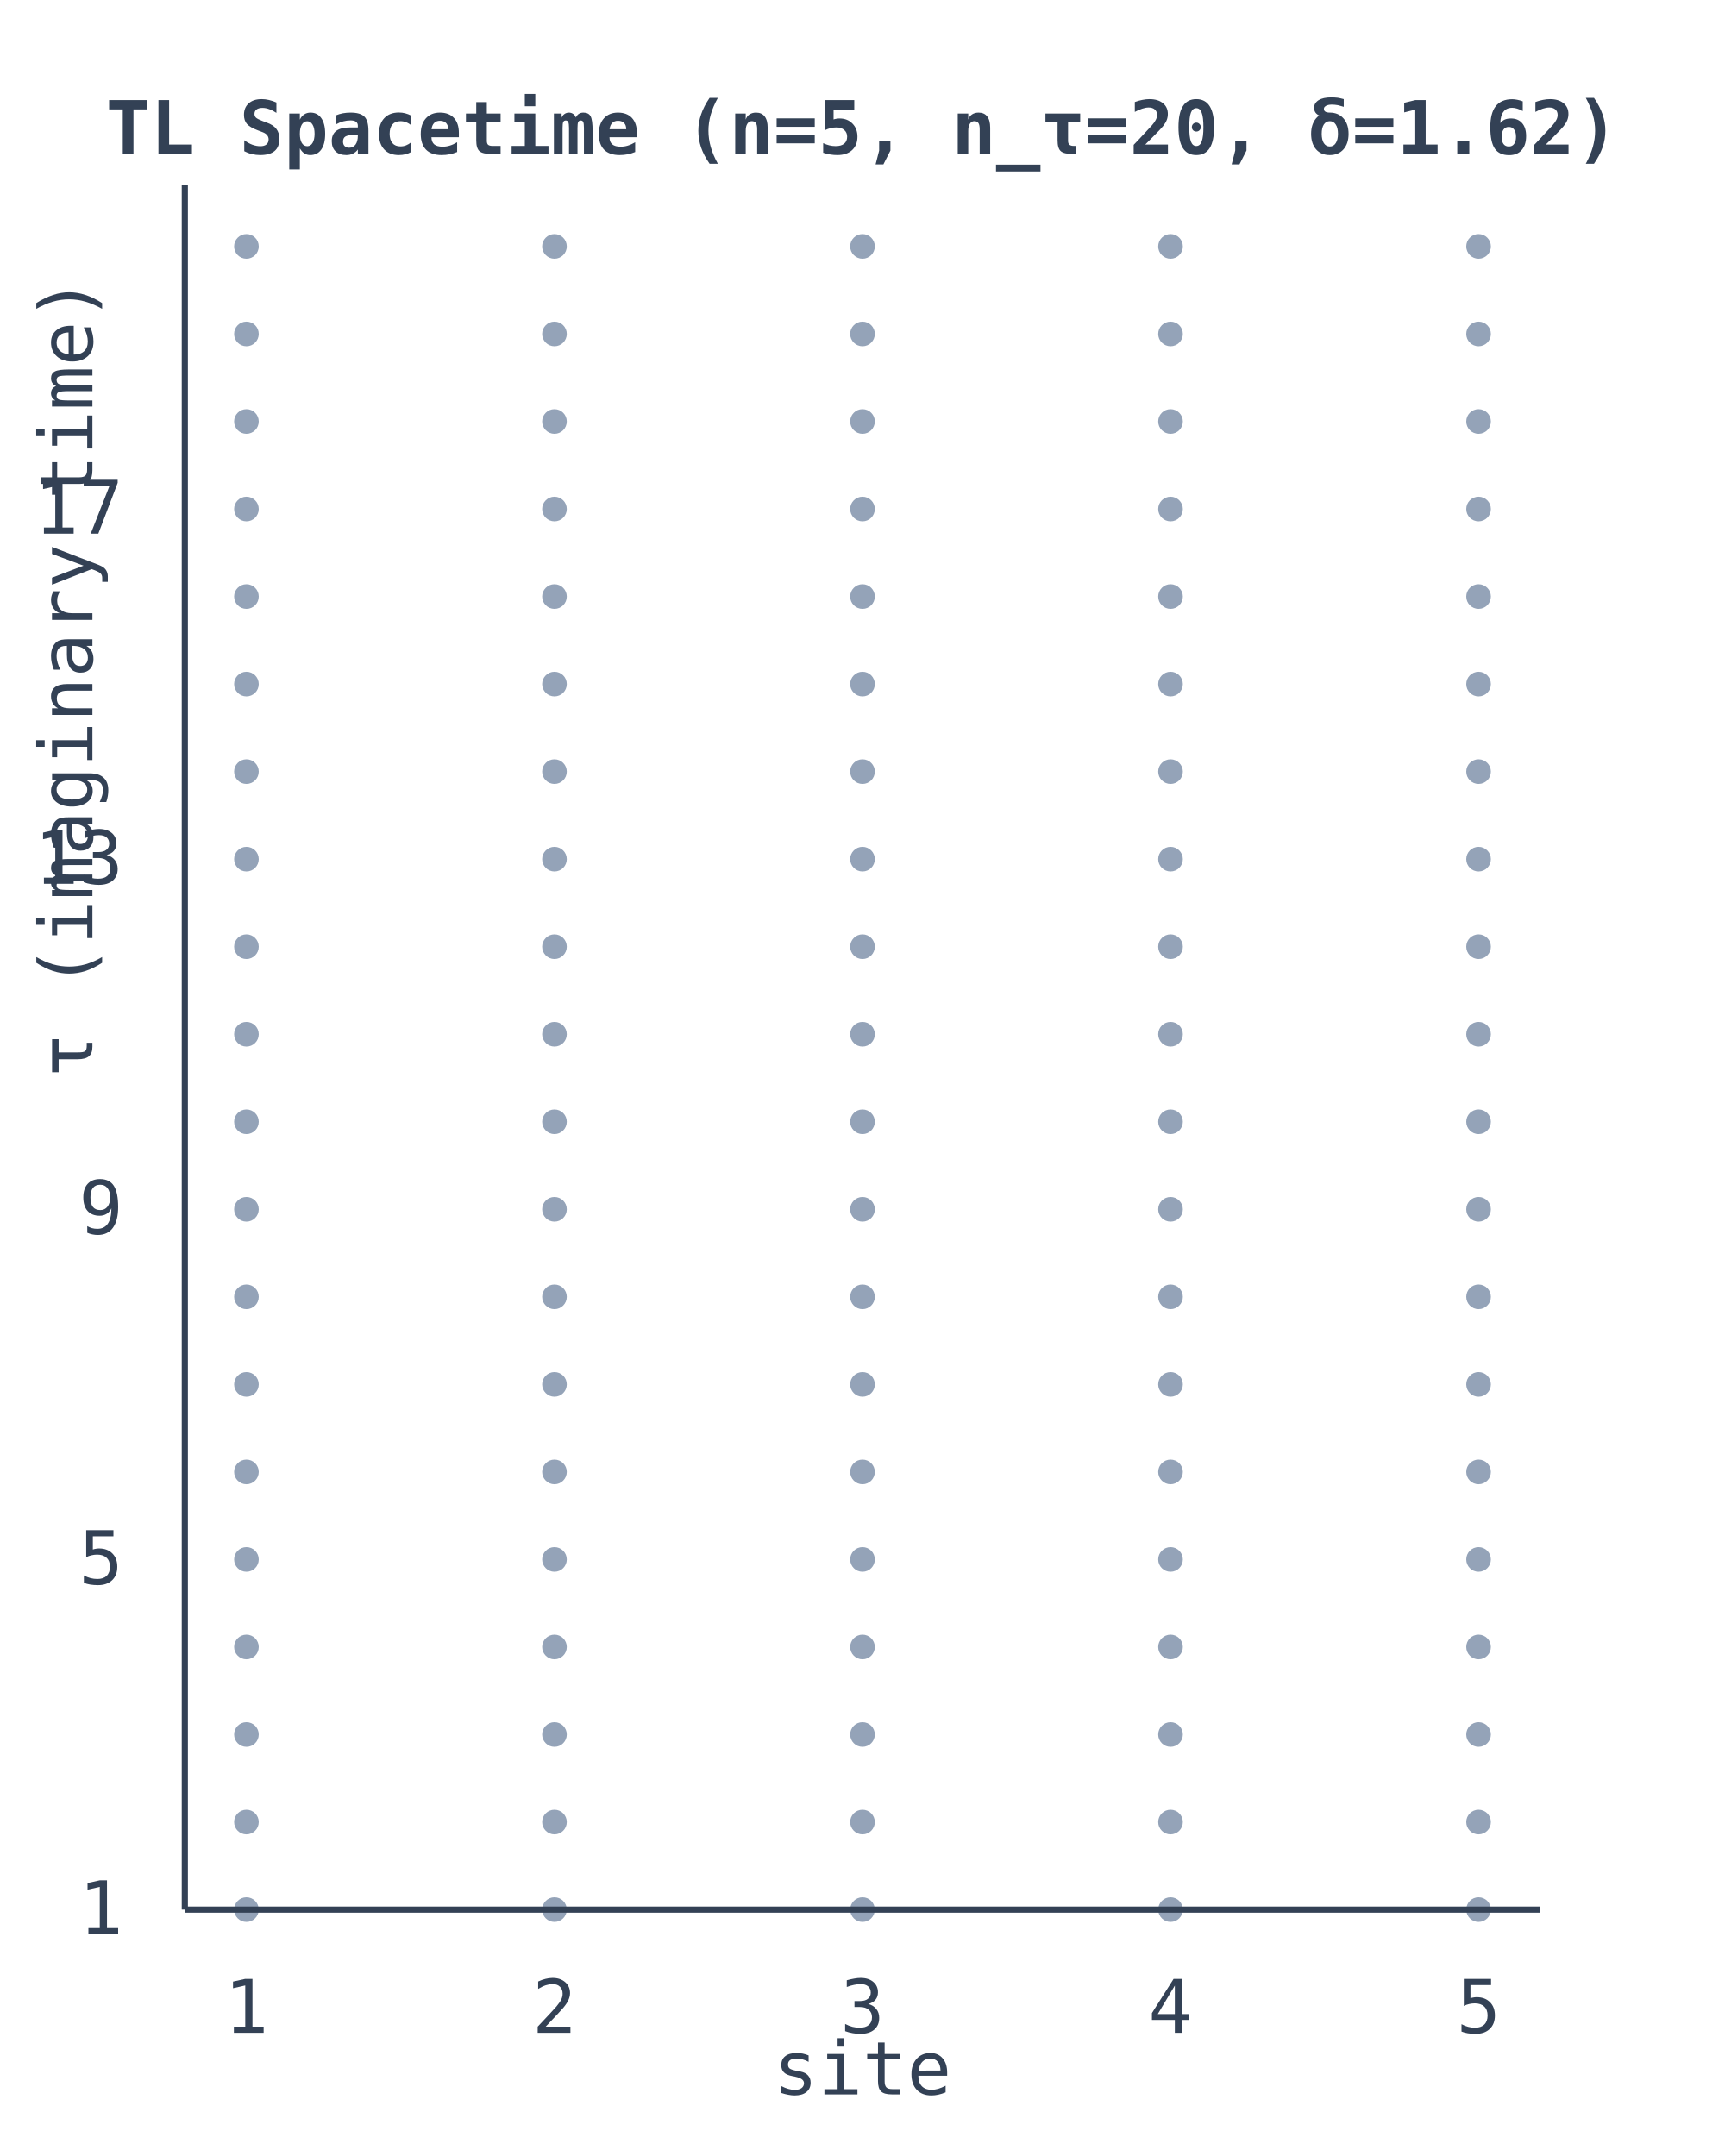
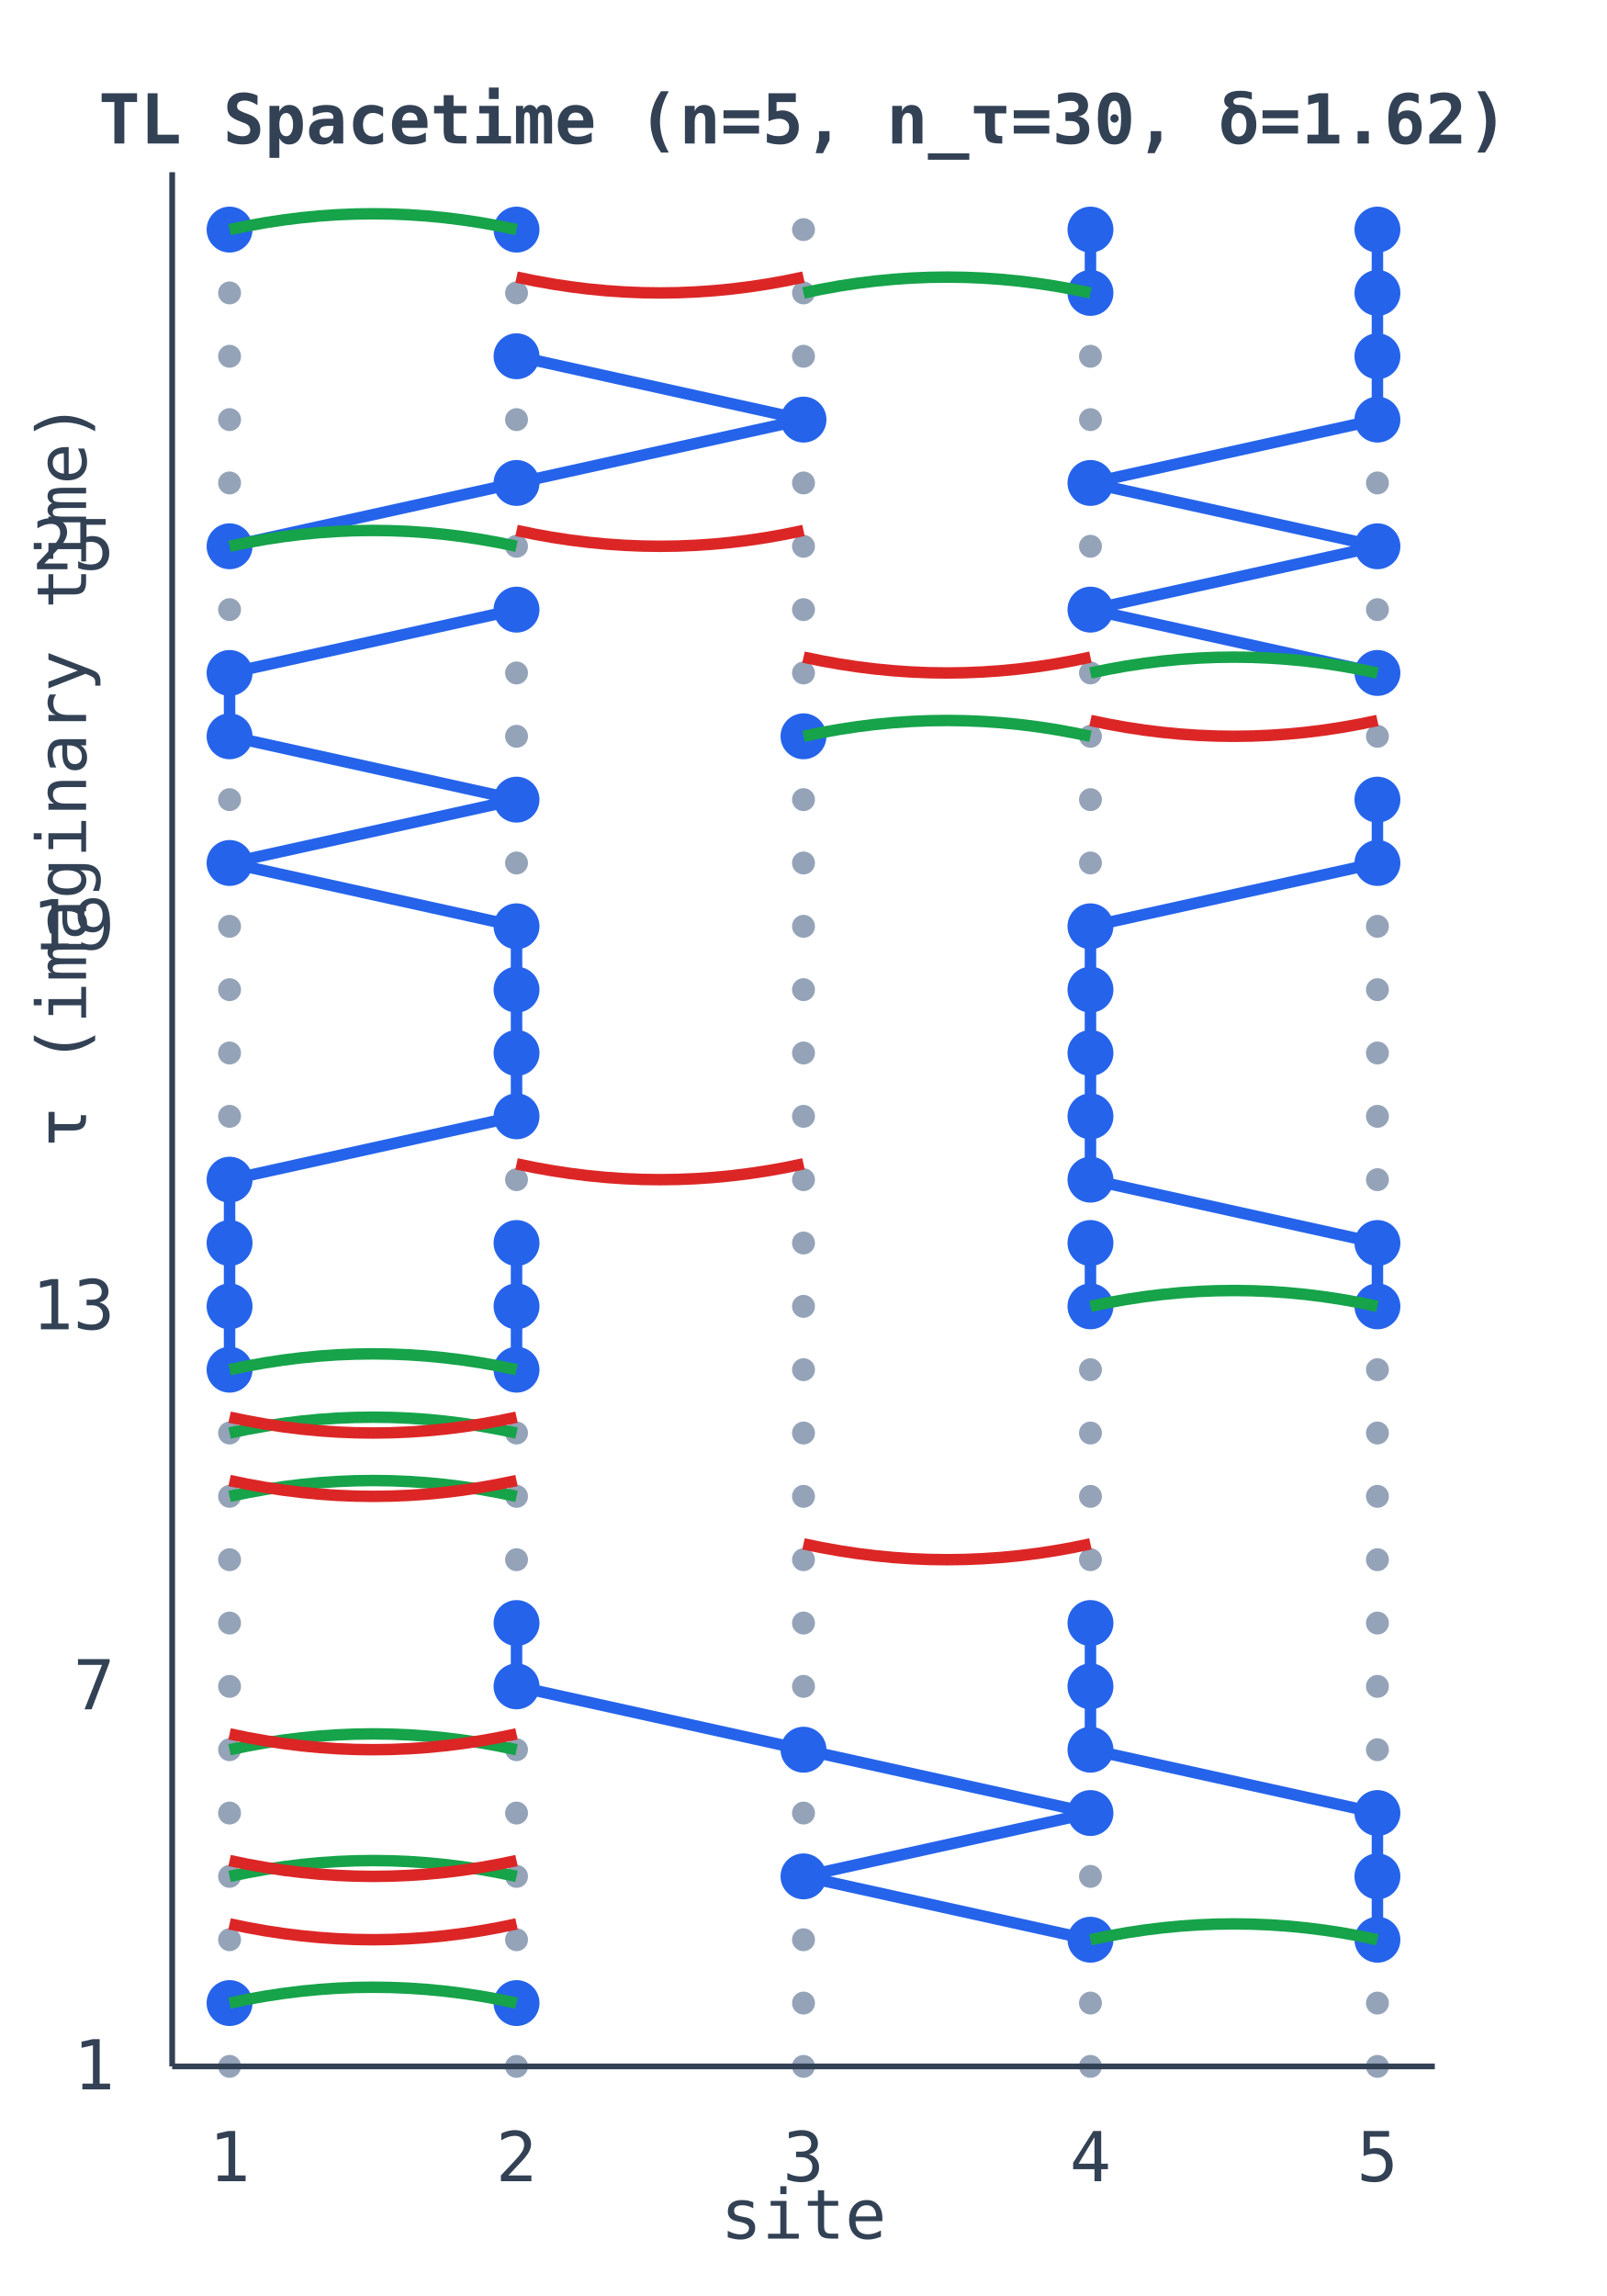
- <svg xmlns="http://www.w3.org/2000/svg" width="280" height="350" viewBox="0 0 280 350">
+ <svg xmlns="http://www.w3.org/2000/svg" width="280" height="400" viewBox="0 0 280 400">
  <style>
    .worldline { stroke: #2563eb; stroke-width: 2; fill: none; }
    .site-dot { fill: #94a3b8; }
    .worldline-dot { fill: #2563eb; }
    .vertex-cup { fill: none; stroke: #16a34a; stroke-width: 2; }
    .vertex-cap { fill: none; stroke: #dc2626; stroke-width: 2; }
    .axis { stroke: #334155; stroke-width: 1; }
    .label { font-family: monospace; font-size: 12px; fill: #334155; }
  </style>
  <rect width="100%" height="100%" fill="white" />
-   <circle cx="40.0" cy="310.0" r="2" class="site-dot" />
-   <circle cx="90.0" cy="310.0" r="2" class="site-dot" />
-   <circle cx="140.0" cy="310.0" r="2" class="site-dot" />
-   <circle cx="190.0" cy="310.0" r="2" class="site-dot" />
-   <circle cx="240.0" cy="310.0" r="2" class="site-dot" />
-   <circle cx="40.0" cy="295.789" r="2" class="site-dot" />
-   <circle cx="90.0" cy="295.789" r="2" class="site-dot" />
-   <circle cx="140.0" cy="295.789" r="2" class="site-dot" />
-   <circle cx="190.0" cy="295.789" r="2" class="site-dot" />
-   <circle cx="240.0" cy="295.789" r="2" class="site-dot" />
-   <circle cx="40.0" cy="281.579" r="2" class="site-dot" />
-   <circle cx="90.0" cy="281.579" r="2" class="site-dot" />
-   <circle cx="140.0" cy="281.579" r="2" class="site-dot" />
-   <circle cx="190.0" cy="281.579" r="2" class="site-dot" />
-   <circle cx="240.0" cy="281.579" r="2" class="site-dot" />
-   <circle cx="40.0" cy="267.368" r="2" class="site-dot" />
-   <circle cx="90.0" cy="267.368" r="2" class="site-dot" />
-   <circle cx="140.0" cy="267.368" r="2" class="site-dot" />
-   <circle cx="190.0" cy="267.368" r="2" class="site-dot" />
-   <circle cx="240.0" cy="267.368" r="2" class="site-dot" />
-   <circle cx="40.0" cy="253.158" r="2" class="site-dot" />
-   <circle cx="90.0" cy="253.158" r="2" class="site-dot" />
-   <circle cx="140.0" cy="253.158" r="2" class="site-dot" />
-   <circle cx="190.0" cy="253.158" r="2" class="site-dot" />
-   <circle cx="240.0" cy="253.158" r="2" class="site-dot" />
-   <circle cx="40.0" cy="238.947" r="2" class="site-dot" />
-   <circle cx="90.0" cy="238.947" r="2" class="site-dot" />
-   <circle cx="140.0" cy="238.947" r="2" class="site-dot" />
-   <circle cx="190.0" cy="238.947" r="2" class="site-dot" />
-   <circle cx="240.0" cy="238.947" r="2" class="site-dot" />
-   <circle cx="40.0" cy="224.737" r="2" class="site-dot" />
-   <circle cx="90.0" cy="224.737" r="2" class="site-dot" />
-   <circle cx="140.0" cy="224.737" r="2" class="site-dot" />
-   <circle cx="190.0" cy="224.737" r="2" class="site-dot" />
-   <circle cx="240.0" cy="224.737" r="2" class="site-dot" />
-   <circle cx="40.0" cy="210.526" r="2" class="site-dot" />
-   <circle cx="90.0" cy="210.526" r="2" class="site-dot" />
-   <circle cx="140.0" cy="210.526" r="2" class="site-dot" />
-   <circle cx="190.0" cy="210.526" r="2" class="site-dot" />
-   <circle cx="240.0" cy="210.526" r="2" class="site-dot" />
-   <circle cx="40.0" cy="196.316" r="2" class="site-dot" />
-   <circle cx="90.0" cy="196.316" r="2" class="site-dot" />
-   <circle cx="140.0" cy="196.316" r="2" class="site-dot" />
-   <circle cx="190.0" cy="196.316" r="2" class="site-dot" />
-   <circle cx="240.0" cy="196.316" r="2" class="site-dot" />
-   <circle cx="40.0" cy="182.105" r="2" class="site-dot" />
-   <circle cx="90.0" cy="182.105" r="2" class="site-dot" />
-   <circle cx="140.0" cy="182.105" r="2" class="site-dot" />
-   <circle cx="190.0" cy="182.105" r="2" class="site-dot" />
-   <circle cx="240.0" cy="182.105" r="2" class="site-dot" />
-   <circle cx="40.0" cy="167.895" r="2" class="site-dot" />
-   <circle cx="90.0" cy="167.895" r="2" class="site-dot" />
-   <circle cx="140.0" cy="167.895" r="2" class="site-dot" />
-   <circle cx="190.0" cy="167.895" r="2" class="site-dot" />
-   <circle cx="240.0" cy="167.895" r="2" class="site-dot" />
-   <circle cx="40.0" cy="153.684" r="2" class="site-dot" />
-   <circle cx="90.0" cy="153.684" r="2" class="site-dot" />
-   <circle cx="140.0" cy="153.684" r="2" class="site-dot" />
-   <circle cx="190.0" cy="153.684" r="2" class="site-dot" />
-   <circle cx="240.0" cy="153.684" r="2" class="site-dot" />
-   <circle cx="40.0" cy="139.474" r="2" class="site-dot" />
-   <circle cx="90.0" cy="139.474" r="2" class="site-dot" />
-   <circle cx="140.0" cy="139.474" r="2" class="site-dot" />
-   <circle cx="190.0" cy="139.474" r="2" class="site-dot" />
-   <circle cx="240.0" cy="139.474" r="2" class="site-dot" />
-   <circle cx="40.0" cy="125.263" r="2" class="site-dot" />
-   <circle cx="90.0" cy="125.263" r="2" class="site-dot" />
-   <circle cx="140.0" cy="125.263" r="2" class="site-dot" />
-   <circle cx="190.0" cy="125.263" r="2" class="site-dot" />
-   <circle cx="240.0" cy="125.263" r="2" class="site-dot" />
-   <circle cx="40.0" cy="111.053" r="2" class="site-dot" />
-   <circle cx="90.0" cy="111.053" r="2" class="site-dot" />
-   <circle cx="140.0" cy="111.053" r="2" class="site-dot" />
-   <circle cx="190.0" cy="111.053" r="2" class="site-dot" />
-   <circle cx="240.0" cy="111.053" r="2" class="site-dot" />
-   <circle cx="40.0" cy="96.842" r="2" class="site-dot" />
-   <circle cx="90.0" cy="96.842" r="2" class="site-dot" />
-   <circle cx="140.0" cy="96.842" r="2" class="site-dot" />
-   <circle cx="190.0" cy="96.842" r="2" class="site-dot" />
-   <circle cx="240.0" cy="96.842" r="2" class="site-dot" />
-   <circle cx="40.0" cy="82.632" r="2" class="site-dot" />
-   <circle cx="90.0" cy="82.632" r="2" class="site-dot" />
-   <circle cx="140.0" cy="82.632" r="2" class="site-dot" />
-   <circle cx="190.0" cy="82.632" r="2" class="site-dot" />
-   <circle cx="240.0" cy="82.632" r="2" class="site-dot" />
-   <circle cx="40.0" cy="68.421" r="2" class="site-dot" />
-   <circle cx="90.0" cy="68.421" r="2" class="site-dot" />
-   <circle cx="140.0" cy="68.421" r="2" class="site-dot" />
-   <circle cx="190.0" cy="68.421" r="2" class="site-dot" />
-   <circle cx="240.0" cy="68.421" r="2" class="site-dot" />
-   <circle cx="40.0" cy="54.211" r="2" class="site-dot" />
-   <circle cx="90.0" cy="54.211" r="2" class="site-dot" />
-   <circle cx="140.0" cy="54.211" r="2" class="site-dot" />
-   <circle cx="190.0" cy="54.211" r="2" class="site-dot" />
-   <circle cx="240.0" cy="54.211" r="2" class="site-dot" />
+   <circle cx="40.0" cy="360.0" r="2" class="site-dot" />
+   <circle cx="90.0" cy="360.0" r="2" class="site-dot" />
+   <circle cx="140.0" cy="360.0" r="2" class="site-dot" />
+   <circle cx="190.0" cy="360.0" r="2" class="site-dot" />
+   <circle cx="240.0" cy="360.0" r="2" class="site-dot" />
+   <circle cx="40.0" cy="348.966" r="2" class="site-dot" />
+   <circle cx="90.0" cy="348.966" r="2" class="site-dot" />
+   <circle cx="140.0" cy="348.966" r="2" class="site-dot" />
+   <circle cx="190.0" cy="348.966" r="2" class="site-dot" />
+   <circle cx="240.0" cy="348.966" r="2" class="site-dot" />
+   <circle cx="40.0" cy="337.931" r="2" class="site-dot" />
+   <circle cx="90.0" cy="337.931" r="2" class="site-dot" />
+   <circle cx="140.0" cy="337.931" r="2" class="site-dot" />
+   <circle cx="190.0" cy="337.931" r="2" class="site-dot" />
+   <circle cx="240.0" cy="337.931" r="2" class="site-dot" />
+   <circle cx="40.0" cy="326.897" r="2" class="site-dot" />
+   <circle cx="90.0" cy="326.897" r="2" class="site-dot" />
+   <circle cx="140.0" cy="326.897" r="2" class="site-dot" />
+   <circle cx="190.0" cy="326.897" r="2" class="site-dot" />
+   <circle cx="240.0" cy="326.897" r="2" class="site-dot" />
+   <circle cx="40.0" cy="315.862" r="2" class="site-dot" />
+   <circle cx="90.0" cy="315.862" r="2" class="site-dot" />
+   <circle cx="140.0" cy="315.862" r="2" class="site-dot" />
+   <circle cx="190.0" cy="315.862" r="2" class="site-dot" />
+   <circle cx="240.0" cy="315.862" r="2" class="site-dot" />
+   <circle cx="40.0" cy="304.828" r="2" class="site-dot" />
+   <circle cx="90.0" cy="304.828" r="2" class="site-dot" />
+   <circle cx="140.0" cy="304.828" r="2" class="site-dot" />
+   <circle cx="190.0" cy="304.828" r="2" class="site-dot" />
+   <circle cx="240.0" cy="304.828" r="2" class="site-dot" />
+   <circle cx="40.0" cy="293.793" r="2" class="site-dot" />
+   <circle cx="90.0" cy="293.793" r="2" class="site-dot" />
+   <circle cx="140.0" cy="293.793" r="2" class="site-dot" />
+   <circle cx="190.0" cy="293.793" r="2" class="site-dot" />
+   <circle cx="240.0" cy="293.793" r="2" class="site-dot" />
+   <circle cx="40.0" cy="282.759" r="2" class="site-dot" />
+   <circle cx="90.0" cy="282.759" r="2" class="site-dot" />
+   <circle cx="140.0" cy="282.759" r="2" class="site-dot" />
+   <circle cx="190.0" cy="282.759" r="2" class="site-dot" />
+   <circle cx="240.0" cy="282.759" r="2" class="site-dot" />
+   <circle cx="40.0" cy="271.724" r="2" class="site-dot" />
+   <circle cx="90.0" cy="271.724" r="2" class="site-dot" />
+   <circle cx="140.0" cy="271.724" r="2" class="site-dot" />
+   <circle cx="190.0" cy="271.724" r="2" class="site-dot" />
+   <circle cx="240.0" cy="271.724" r="2" class="site-dot" />
+   <circle cx="40.0" cy="260.69" r="2" class="site-dot" />
+   <circle cx="90.0" cy="260.69" r="2" class="site-dot" />
+   <circle cx="140.0" cy="260.69" r="2" class="site-dot" />
+   <circle cx="190.0" cy="260.69" r="2" class="site-dot" />
+   <circle cx="240.0" cy="260.69" r="2" class="site-dot" />
+   <circle cx="40.0" cy="249.655" r="2" class="site-dot" />
+   <circle cx="90.0" cy="249.655" r="2" class="site-dot" />
+   <circle cx="140.0" cy="249.655" r="2" class="site-dot" />
+   <circle cx="190.0" cy="249.655" r="2" class="site-dot" />
+   <circle cx="240.0" cy="249.655" r="2" class="site-dot" />
+   <circle cx="40.0" cy="238.621" r="2" class="site-dot" />
+   <circle cx="90.0" cy="238.621" r="2" class="site-dot" />
+   <circle cx="140.0" cy="238.621" r="2" class="site-dot" />
+   <circle cx="190.0" cy="238.621" r="2" class="site-dot" />
+   <circle cx="240.0" cy="238.621" r="2" class="site-dot" />
+   <circle cx="40.0" cy="227.586" r="2" class="site-dot" />
+   <circle cx="90.0" cy="227.586" r="2" class="site-dot" />
+   <circle cx="140.0" cy="227.586" r="2" class="site-dot" />
+   <circle cx="190.0" cy="227.586" r="2" class="site-dot" />
+   <circle cx="240.0" cy="227.586" r="2" class="site-dot" />
+   <circle cx="40.0" cy="216.552" r="2" class="site-dot" />
+   <circle cx="90.0" cy="216.552" r="2" class="site-dot" />
+   <circle cx="140.0" cy="216.552" r="2" class="site-dot" />
+   <circle cx="190.0" cy="216.552" r="2" class="site-dot" />
+   <circle cx="240.0" cy="216.552" r="2" class="site-dot" />
+   <circle cx="40.0" cy="205.517" r="2" class="site-dot" />
+   <circle cx="90.0" cy="205.517" r="2" class="site-dot" />
+   <circle cx="140.0" cy="205.517" r="2" class="site-dot" />
+   <circle cx="190.0" cy="205.517" r="2" class="site-dot" />
+   <circle cx="240.0" cy="205.517" r="2" class="site-dot" />
+   <circle cx="40.0" cy="194.483" r="2" class="site-dot" />
+   <circle cx="90.0" cy="194.483" r="2" class="site-dot" />
+   <circle cx="140.0" cy="194.483" r="2" class="site-dot" />
+   <circle cx="190.0" cy="194.483" r="2" class="site-dot" />
+   <circle cx="240.0" cy="194.483" r="2" class="site-dot" />
+   <circle cx="40.0" cy="183.448" r="2" class="site-dot" />
+   <circle cx="90.0" cy="183.448" r="2" class="site-dot" />
+   <circle cx="140.0" cy="183.448" r="2" class="site-dot" />
+   <circle cx="190.0" cy="183.448" r="2" class="site-dot" />
+   <circle cx="240.0" cy="183.448" r="2" class="site-dot" />
+   <circle cx="40.0" cy="172.414" r="2" class="site-dot" />
+   <circle cx="90.0" cy="172.414" r="2" class="site-dot" />
+   <circle cx="140.0" cy="172.414" r="2" class="site-dot" />
+   <circle cx="190.0" cy="172.414" r="2" class="site-dot" />
+   <circle cx="240.0" cy="172.414" r="2" class="site-dot" />
+   <circle cx="40.0" cy="161.379" r="2" class="site-dot" />
+   <circle cx="90.0" cy="161.379" r="2" class="site-dot" />
+   <circle cx="140.0" cy="161.379" r="2" class="site-dot" />
+   <circle cx="190.0" cy="161.379" r="2" class="site-dot" />
+   <circle cx="240.0" cy="161.379" r="2" class="site-dot" />
+   <circle cx="40.0" cy="150.345" r="2" class="site-dot" />
+   <circle cx="90.0" cy="150.345" r="2" class="site-dot" />
+   <circle cx="140.0" cy="150.345" r="2" class="site-dot" />
+   <circle cx="190.0" cy="150.345" r="2" class="site-dot" />
+   <circle cx="240.0" cy="150.345" r="2" class="site-dot" />
+   <circle cx="40.0" cy="139.31" r="2" class="site-dot" />
+   <circle cx="90.0" cy="139.31" r="2" class="site-dot" />
+   <circle cx="140.0" cy="139.31" r="2" class="site-dot" />
+   <circle cx="190.0" cy="139.31" r="2" class="site-dot" />
+   <circle cx="240.0" cy="139.31" r="2" class="site-dot" />
+   <circle cx="40.0" cy="128.276" r="2" class="site-dot" />
+   <circle cx="90.0" cy="128.276" r="2" class="site-dot" />
+   <circle cx="140.0" cy="128.276" r="2" class="site-dot" />
+   <circle cx="190.0" cy="128.276" r="2" class="site-dot" />
+   <circle cx="240.0" cy="128.276" r="2" class="site-dot" />
+   <circle cx="40.0" cy="117.241" r="2" class="site-dot" />
+   <circle cx="90.0" cy="117.241" r="2" class="site-dot" />
+   <circle cx="140.0" cy="117.241" r="2" class="site-dot" />
+   <circle cx="190.0" cy="117.241" r="2" class="site-dot" />
+   <circle cx="240.0" cy="117.241" r="2" class="site-dot" />
+   <circle cx="40.0" cy="106.207" r="2" class="site-dot" />
+   <circle cx="90.0" cy="106.207" r="2" class="site-dot" />
+   <circle cx="140.0" cy="106.207" r="2" class="site-dot" />
+   <circle cx="190.0" cy="106.207" r="2" class="site-dot" />
+   <circle cx="240.0" cy="106.207" r="2" class="site-dot" />
+   <circle cx="40.0" cy="95.172" r="2" class="site-dot" />
+   <circle cx="90.0" cy="95.172" r="2" class="site-dot" />
+   <circle cx="140.0" cy="95.172" r="2" class="site-dot" />
+   <circle cx="190.0" cy="95.172" r="2" class="site-dot" />
+   <circle cx="240.0" cy="95.172" r="2" class="site-dot" />
+   <circle cx="40.0" cy="84.138" r="2" class="site-dot" />
+   <circle cx="90.0" cy="84.138" r="2" class="site-dot" />
+   <circle cx="140.0" cy="84.138" r="2" class="site-dot" />
+   <circle cx="190.0" cy="84.138" r="2" class="site-dot" />
+   <circle cx="240.0" cy="84.138" r="2" class="site-dot" />
+   <circle cx="40.0" cy="73.103" r="2" class="site-dot" />
+   <circle cx="90.0" cy="73.103" r="2" class="site-dot" />
+   <circle cx="140.0" cy="73.103" r="2" class="site-dot" />
+   <circle cx="190.0" cy="73.103" r="2" class="site-dot" />
+   <circle cx="240.0" cy="73.103" r="2" class="site-dot" />
+   <circle cx="40.0" cy="62.069" r="2" class="site-dot" />
+   <circle cx="90.0" cy="62.069" r="2" class="site-dot" />
+   <circle cx="140.0" cy="62.069" r="2" class="site-dot" />
+   <circle cx="190.0" cy="62.069" r="2" class="site-dot" />
+   <circle cx="240.0" cy="62.069" r="2" class="site-dot" />
+   <circle cx="40.0" cy="51.034" r="2" class="site-dot" />
+   <circle cx="90.0" cy="51.034" r="2" class="site-dot" />
+   <circle cx="140.0" cy="51.034" r="2" class="site-dot" />
+   <circle cx="190.0" cy="51.034" r="2" class="site-dot" />
+   <circle cx="240.0" cy="51.034" r="2" class="site-dot" />
  <circle cx="40.0" cy="40.0" r="2" class="site-dot" />
  <circle cx="90.0" cy="40.0" r="2" class="site-dot" />
  <circle cx="140.0" cy="40.0" r="2" class="site-dot" />
  <circle cx="190.0" cy="40.0" r="2" class="site-dot" />
  <circle cx="240.0" cy="40.0" r="2" class="site-dot" />
-   <line x1="30" y1="310" x2="250" y2="310" class="axis" />
-   <line x1="30" y1="310" x2="30" y2="30" class="axis" />
-   <text x="140.0" y="340" class="label" text-anchor="middle">site</text>
-   <text x="15" y="175.0" class="label" transform="rotate(-90, 15, 175.0)">τ (imaginary time)</text>
-   <text x="40.0" y="330" class="label" text-anchor="middle">1</text>
-   <text x="90.0" y="330" class="label" text-anchor="middle">2</text>
-   <text x="140.0" y="330" class="label" text-anchor="middle">3</text>
-   <text x="190.0" y="330" class="label" text-anchor="middle">4</text>
-   <text x="240.0" y="330" class="label" text-anchor="middle">5</text>
-   <text x="20" y="314.0" class="label" text-anchor="end">1</text>
-   <text x="20" y="257.158" class="label" text-anchor="end">5</text>
-   <text x="20" y="200.316" class="label" text-anchor="end">9</text>
-   <text x="20" y="143.474" class="label" text-anchor="end">13</text>
-   <text x="20" y="86.632" class="label" text-anchor="end">17</text>
-   <text x="140.0" y="25" class="label" text-anchor="middle" font-weight="bold">TL Spacetime (n=5, n_τ=20, δ=1.62)</text>
+   <path d="M 40.0 348.966" class="worldline" />
+   <circle cx="40.0" cy="348.966" r="4" class="worldline-dot" />
+   <path d="M 90.0 348.966" class="worldline" />
+   <circle cx="90.0" cy="348.966" r="4" class="worldline-dot" />
+   <path d="M 190.0 337.931 L 140.0 326.897 L 190.0 315.862 L 140.0 304.828 L 90.0 293.793 L 90.0 282.759" class="worldline" />
+   <circle cx="190.0" cy="337.931" r="4" class="worldline-dot" />
+   <circle cx="140.0" cy="326.897" r="4" class="worldline-dot" />
+   <circle cx="190.0" cy="315.862" r="4" class="worldline-dot" />
+   <circle cx="140.0" cy="304.828" r="4" class="worldline-dot" />
+   <circle cx="90.0" cy="293.793" r="4" class="worldline-dot" />
+   <circle cx="90.0" cy="282.759" r="4" class="worldline-dot" />
+   <path d="M 240.0 337.931 L 240.0 326.897 L 240.0 315.862 L 190.0 304.828 L 190.0 293.793 L 190.0 282.759" class="worldline" />
+   <circle cx="240.0" cy="337.931" r="4" class="worldline-dot" />
+   <circle cx="240.0" cy="326.897" r="4" class="worldline-dot" />
+   <circle cx="240.0" cy="315.862" r="4" class="worldline-dot" />
+   <circle cx="190.0" cy="304.828" r="4" class="worldline-dot" />
+   <circle cx="190.0" cy="293.793" r="4" class="worldline-dot" />
+   <circle cx="190.0" cy="282.759" r="4" class="worldline-dot" />
+   <path d="M 40.0 238.621 L 40.0 227.586 L 40.0 216.552 L 40.0 205.517 L 90.0 194.483 L 90.0 183.448 L 90.0 172.414 L 90.0 161.379 L 40.0 150.345 L 90.0 139.31 L 40.0 128.276 L 40.0 117.241 L 90.0 106.207" class="worldline" />
+   <circle cx="40.0" cy="238.621" r="4" class="worldline-dot" />
+   <circle cx="40.0" cy="227.586" r="4" class="worldline-dot" />
+   <circle cx="40.0" cy="216.552" r="4" class="worldline-dot" />
+   <circle cx="40.0" cy="205.517" r="4" class="worldline-dot" />
+   <circle cx="90.0" cy="194.483" r="4" class="worldline-dot" />
+   <circle cx="90.0" cy="183.448" r="4" class="worldline-dot" />
+   <circle cx="90.0" cy="172.414" r="4" class="worldline-dot" />
+   <circle cx="90.0" cy="161.379" r="4" class="worldline-dot" />
+   <circle cx="40.0" cy="150.345" r="4" class="worldline-dot" />
+   <circle cx="90.0" cy="139.31" r="4" class="worldline-dot" />
+   <circle cx="40.0" cy="128.276" r="4" class="worldline-dot" />
+   <circle cx="40.0" cy="117.241" r="4" class="worldline-dot" />
+   <circle cx="90.0" cy="106.207" r="4" class="worldline-dot" />
+   <path d="M 90.0 238.621 L 90.0 227.586 L 90.0 216.552" class="worldline" />
+   <circle cx="90.0" cy="238.621" r="4" class="worldline-dot" />
+   <circle cx="90.0" cy="227.586" r="4" class="worldline-dot" />
+   <circle cx="90.0" cy="216.552" r="4" class="worldline-dot" />
+   <path d="M 190.0 227.586 L 190.0 216.552" class="worldline" />
+   <circle cx="190.0" cy="227.586" r="4" class="worldline-dot" />
+   <circle cx="190.0" cy="216.552" r="4" class="worldline-dot" />
+   <path d="M 240.0 227.586 L 240.0 216.552 L 190.0 205.517 L 190.0 194.483 L 190.0 183.448 L 190.0 172.414 L 190.0 161.379 L 240.0 150.345 L 240.0 139.31" class="worldline" />
+   <circle cx="240.0" cy="227.586" r="4" class="worldline-dot" />
+   <circle cx="240.0" cy="216.552" r="4" class="worldline-dot" />
+   <circle cx="190.0" cy="205.517" r="4" class="worldline-dot" />
+   <circle cx="190.0" cy="194.483" r="4" class="worldline-dot" />
+   <circle cx="190.0" cy="183.448" r="4" class="worldline-dot" />
+   <circle cx="190.0" cy="172.414" r="4" class="worldline-dot" />
+   <circle cx="190.0" cy="161.379" r="4" class="worldline-dot" />
+   <circle cx="240.0" cy="150.345" r="4" class="worldline-dot" />
+   <circle cx="240.0" cy="139.31" r="4" class="worldline-dot" />
+   <path d="M 140.0 128.276" class="worldline" />
+   <circle cx="140.0" cy="128.276" r="4" class="worldline-dot" />
+   <path d="M 240.0 117.241 L 190.0 106.207 L 240.0 95.172 L 190.0 84.138 L 240.0 73.103 L 240.0 62.069 L 240.0 51.034 L 240.0 40.0" class="worldline" />
+   <circle cx="240.0" cy="117.241" r="4" class="worldline-dot" />
+   <circle cx="190.0" cy="106.207" r="4" class="worldline-dot" />
+   <circle cx="240.0" cy="95.172" r="4" class="worldline-dot" />
+   <circle cx="190.0" cy="84.138" r="4" class="worldline-dot" />
+   <circle cx="240.0" cy="73.103" r="4" class="worldline-dot" />
+   <circle cx="240.0" cy="62.069" r="4" class="worldline-dot" />
+   <circle cx="240.0" cy="51.034" r="4" class="worldline-dot" />
+   <circle cx="240.0" cy="40.0" r="4" class="worldline-dot" />
+   <path d="M 40.0 95.172 L 90.0 84.138 L 140.0 73.103 L 90.0 62.069" class="worldline" />
+   <circle cx="40.0" cy="95.172" r="4" class="worldline-dot" />
+   <circle cx="90.0" cy="84.138" r="4" class="worldline-dot" />
+   <circle cx="140.0" cy="73.103" r="4" class="worldline-dot" />
+   <circle cx="90.0" cy="62.069" r="4" class="worldline-dot" />
+   <path d="M 190.0 51.034 L 190.0 40.0" class="worldline" />
+   <circle cx="190.0" cy="51.034" r="4" class="worldline-dot" />
+   <circle cx="190.0" cy="40.0" r="4" class="worldline-dot" />
+   <path d="M 40.0 40.0" class="worldline" />
+   <circle cx="40.0" cy="40.0" r="4" class="worldline-dot" />
+   <path d="M 90.0 40.0" class="worldline" />
+   <circle cx="90.0" cy="40.0" r="4" class="worldline-dot" />
+   <path d="M 40.0 348.966 Q 65.0 343.448 90.0 348.966" class="vertex-cup" />
+   <path d="M 190.0 337.931 Q 215.0 332.414 240.0 337.931" class="vertex-cup" />
+   <path d="M 40.0 335.172 Q 65.0 340.69 90.0 335.172" class="vertex-cap" />
+   <path d="M 40.0 326.897 Q 65.0 321.379 90.0 326.897" class="vertex-cup" />
+   <path d="M 40.0 324.138 Q 65.0 329.655 90.0 324.138" class="vertex-cap" />
+   <path d="M 40.0 304.828 Q 65.0 299.31 90.0 304.828" class="vertex-cup" />
+   <path d="M 40.0 302.069 Q 65.0 307.586 90.0 302.069" class="vertex-cap" />
+   <path d="M 140.0 268.966 Q 165.0 274.483 190.0 268.966" class="vertex-cap" />
+   <path d="M 40.0 260.69 Q 65.0 255.172 90.0 260.69" class="vertex-cup" />
+   <path d="M 40.0 257.931 Q 65.0 263.448 90.0 257.931" class="vertex-cap" />
+   <path d="M 40.0 249.655 Q 65.0 244.138 90.0 249.655" class="vertex-cup" />
+   <path d="M 40.0 246.897 Q 65.0 252.414 90.0 246.897" class="vertex-cap" />
+   <path d="M 40.0 238.621 Q 65.0 233.103 90.0 238.621" class="vertex-cup" />
+   <path d="M 190.0 227.586 Q 215.0 222.069 240.0 227.586" class="vertex-cup" />
+   <path d="M 90.0 202.759 Q 115.0 208.276 140.0 202.759" class="vertex-cap" />
+   <path d="M 140.0 128.276 Q 165.0 122.759 190.0 128.276" class="vertex-cup" />
+   <path d="M 190.0 125.517 Q 215.0 131.034 240.0 125.517" class="vertex-cap" />
+   <path d="M 190.0 117.241 Q 215.0 111.724 240.0 117.241" class="vertex-cup" />
+   <path d="M 140.0 114.483 Q 165.0 120.0 190.0 114.483" class="vertex-cap" />
+   <path d="M 40.0 95.172 Q 65.0 89.655 90.0 95.172" class="vertex-cup" />
+   <path d="M 90.0 92.414 Q 115.0 97.931 140.0 92.414" class="vertex-cap" />
+   <path d="M 140.0 51.034 Q 165.0 45.517 190.0 51.034" class="vertex-cup" />
+   <path d="M 90.0 48.276 Q 115.0 53.793 140.0 48.276" class="vertex-cap" />
+   <path d="M 40.0 40.0 Q 65.0 34.483 90.0 40.0" class="vertex-cup" />
+   <line x1="30" y1="360" x2="250" y2="360" class="axis" />
+   <line x1="30" y1="360" x2="30" y2="30" class="axis" />
+   <text x="140.0" y="390" class="label" text-anchor="middle">site</text>
+   <text x="15" y="200.0" class="label" transform="rotate(-90, 15, 200.0)">τ (imaginary time)</text>
+   <text x="40.0" y="380" class="label" text-anchor="middle">1</text>
+   <text x="90.0" y="380" class="label" text-anchor="middle">2</text>
+   <text x="140.0" y="380" class="label" text-anchor="middle">3</text>
+   <text x="190.0" y="380" class="label" text-anchor="middle">4</text>
+   <text x="240.0" y="380" class="label" text-anchor="middle">5</text>
+   <text x="20" y="364.0" class="label" text-anchor="end">1</text>
+   <text x="20" y="297.793" class="label" text-anchor="end">7</text>
+   <text x="20" y="231.586" class="label" text-anchor="end">13</text>
+   <text x="20" y="165.379" class="label" text-anchor="end">19</text>
+   <text x="20" y="99.172" class="label" text-anchor="end">25</text>
+   <text x="140.0" y="25" class="label" text-anchor="middle" font-weight="bold">TL Spacetime (n=5, n_τ=30, δ=1.62)</text>
</svg>
